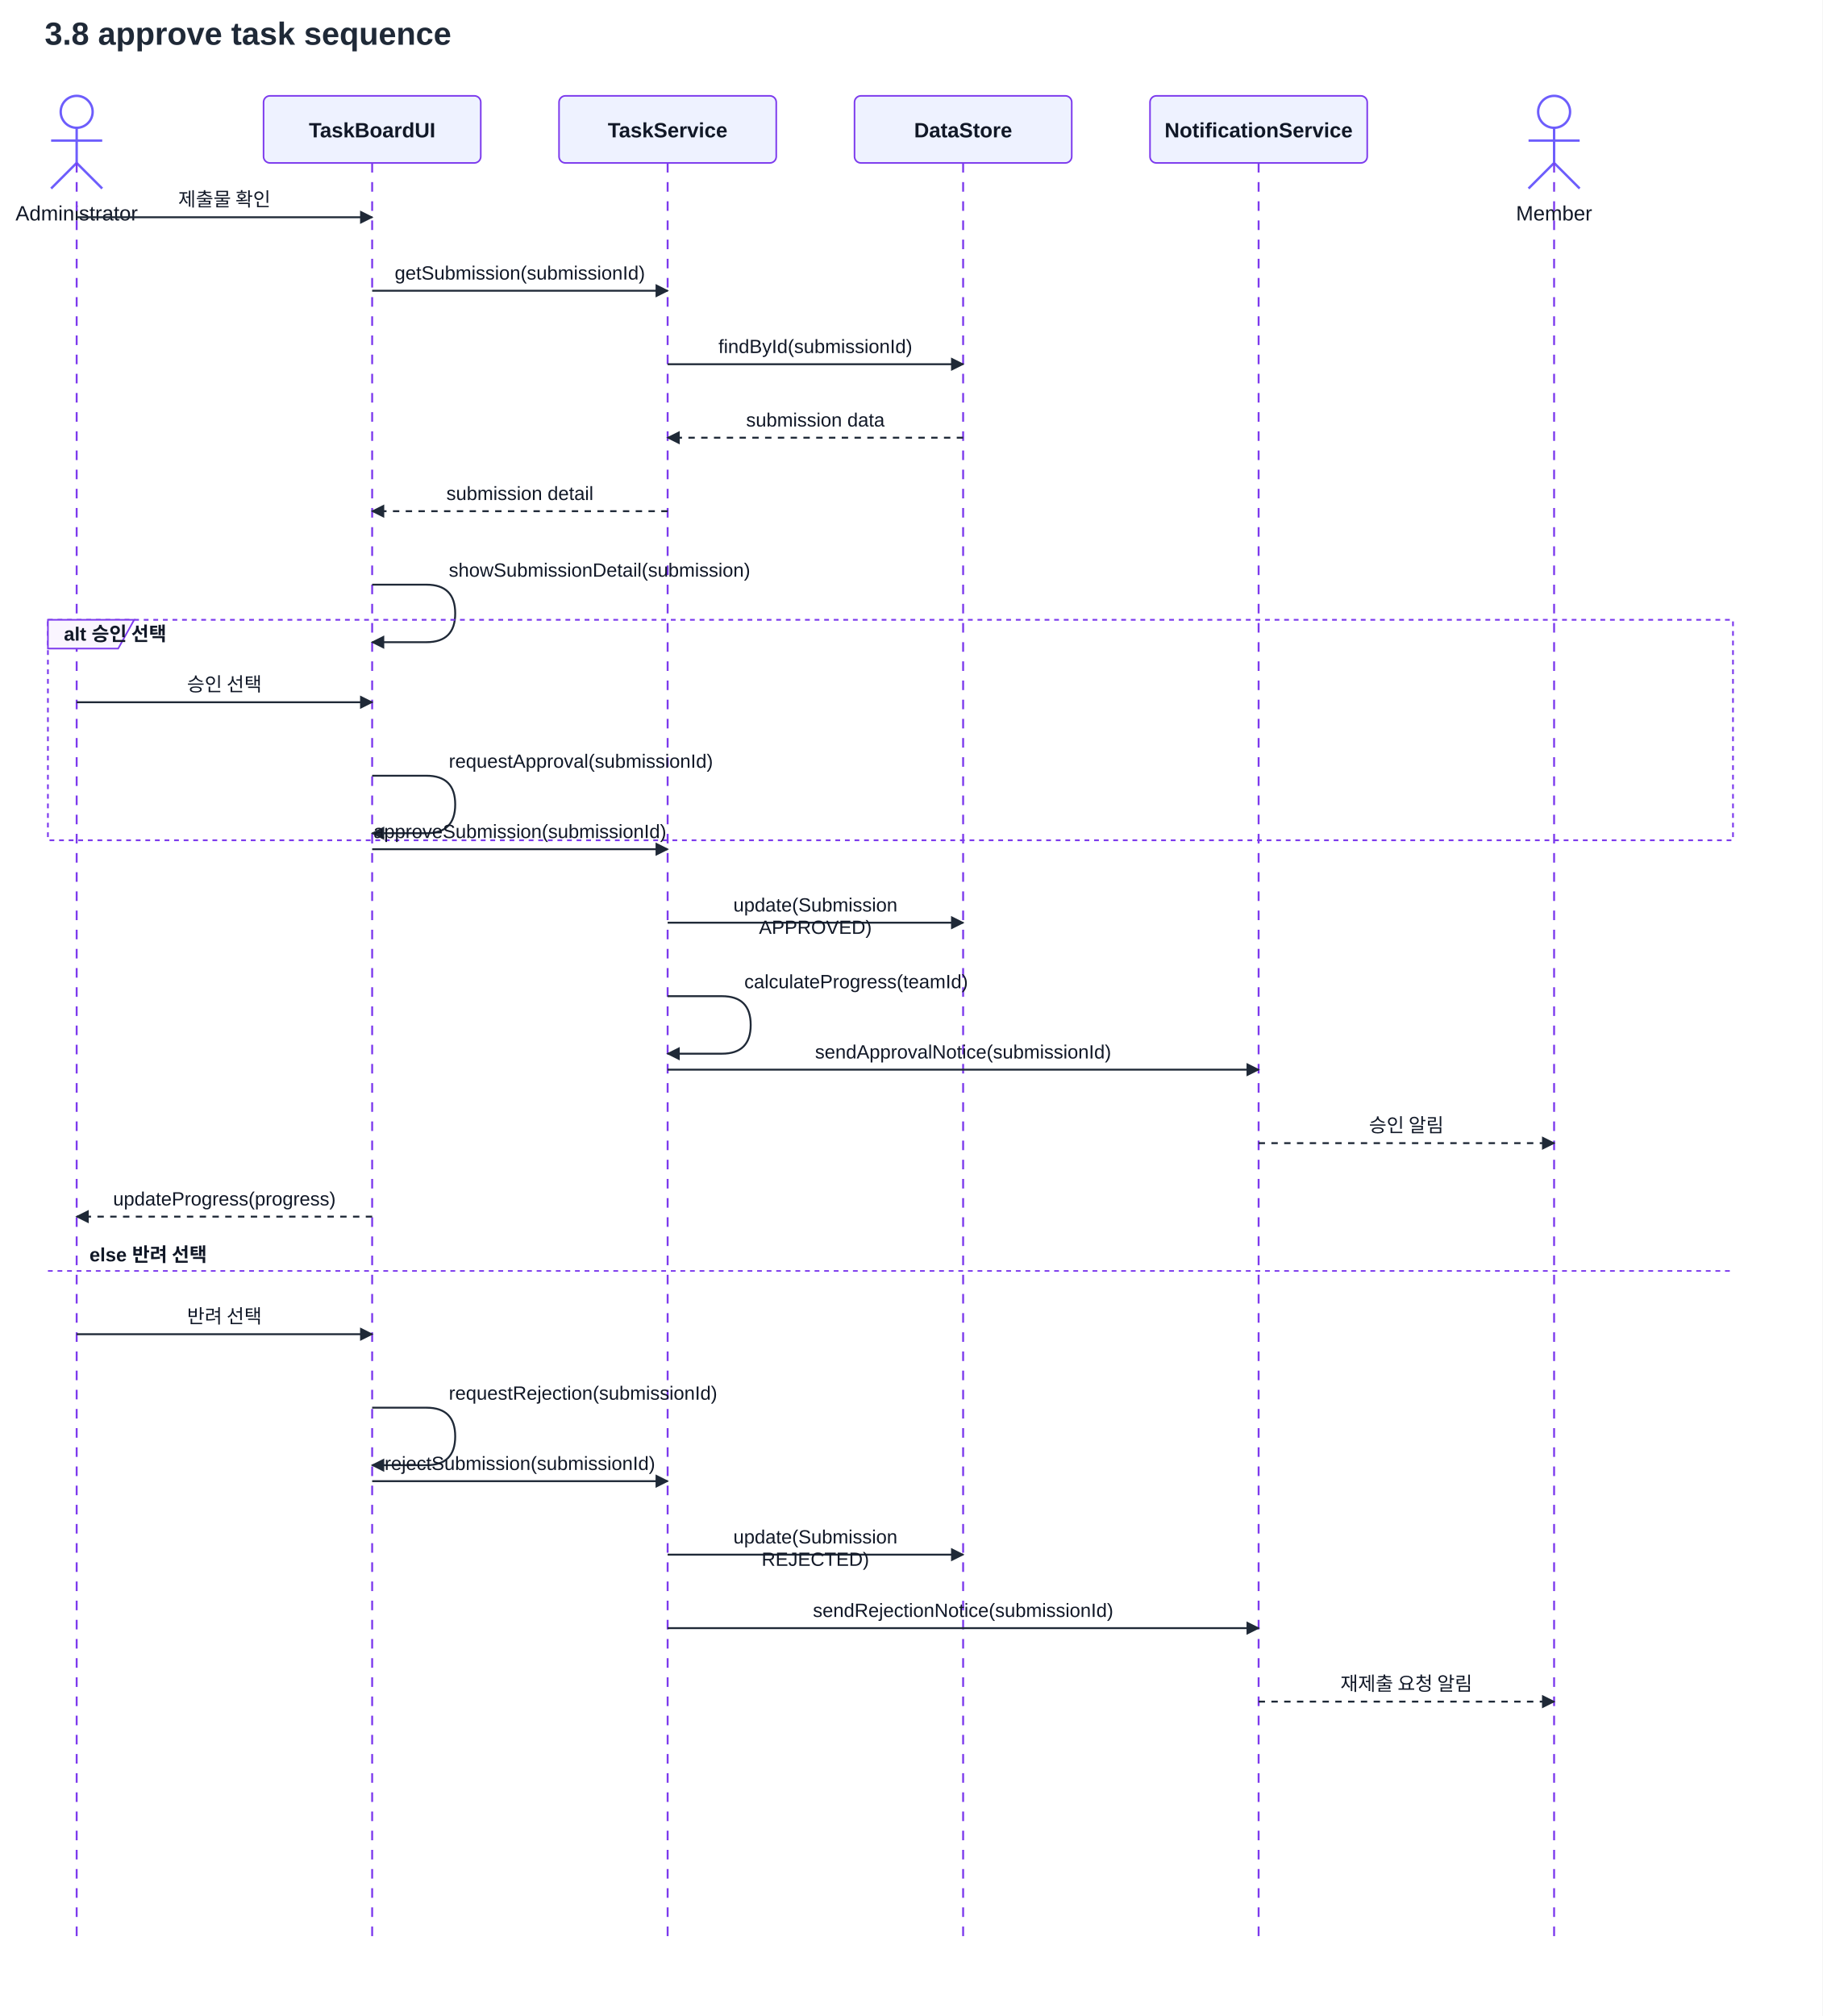
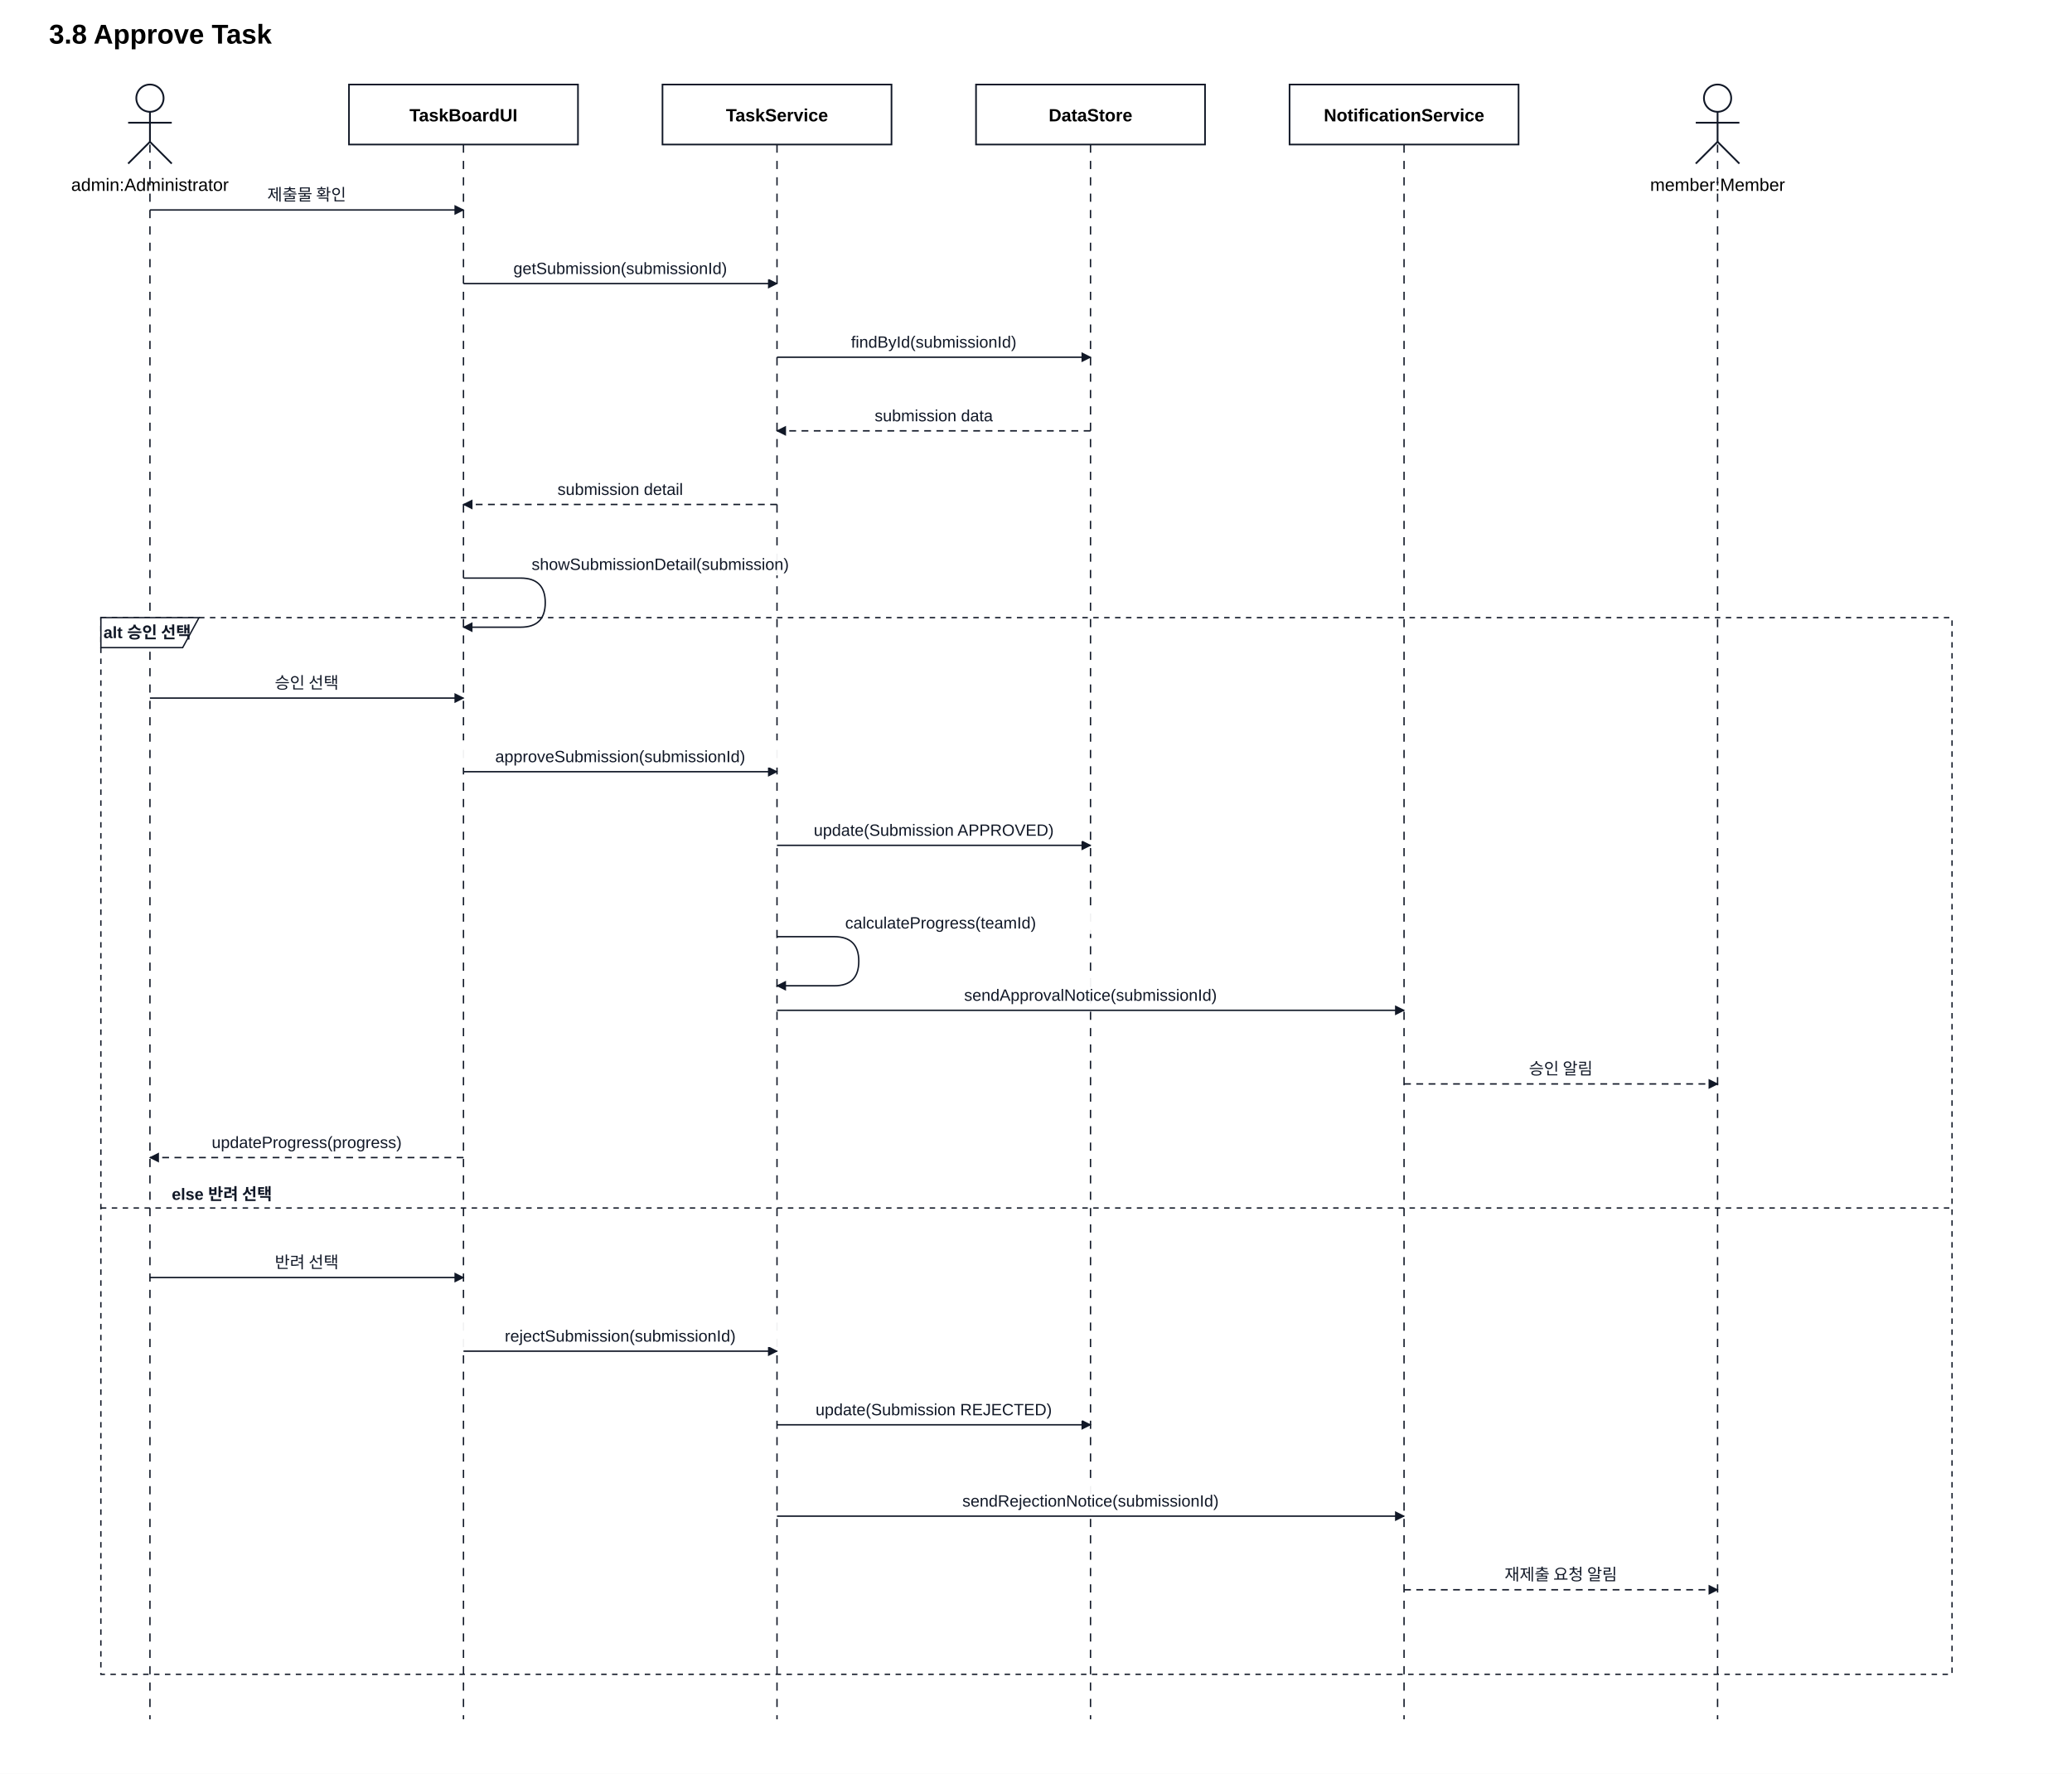
- <svg xmlns="http://www.w3.org/2000/svg" width="1141" height="1262" viewBox="0 0 1141 1262">
+ <svg xmlns="http://www.w3.org/2000/svg" width="1520" height="1301" viewBox="0 0 1520 1301">
  <defs>
-     <marker id="arrow" viewBox="0 0 10 10" refX="9" refY="5" markerWidth="7" markerHeight="7" orient="auto-start-reverse">
-       <path d="M0 0 L10 5 L0 10 z" fill="#1f2937" />
+     <marker id="arrow" viewBox="0 0 10 10" refX="9" refY="5" markerWidth="7" markerHeight="7" orient="auto">
+       <path d="M0 0 L10 5 L0 10 z" fill="#111827" />
+     </marker>
+     <marker id="hollowArrow" viewBox="0 0 10 10" refX="9" refY="5" markerWidth="7" markerHeight="7" orient="auto">
+       <path d="M0 0 L10 5 L0 10 z" fill="#fff" stroke="#111827" />
+     </marker>
+     <marker id="diamond" viewBox="0 0 16 10" refX="1" refY="5" markerWidth="11" markerHeight="9" orient="auto">
+       <path d="M1 5 L8 1 L15 5 L8 9 z" fill="#111827" stroke="#111827" />
    </marker>
  </defs>
  <rect width="100%" height="100%" fill="#ffffff" />
-   <text x="28" y="28" font-family="Arial, sans-serif" font-size="20" font-weight="700" fill="#1f2937">3.8 approve task sequence</text>
-   <circle cx="48" cy="70" r="10" fill="#fff" stroke="#6d5dfc" stroke-width="1.5" />
-   <line x1="48" y1="80" x2="48" y2="102" stroke="#6d5dfc" stroke-width="1.5" />
-   <line x1="32" y1="88" x2="64" y2="88" stroke="#6d5dfc" stroke-width="1.5" />
-   <line x1="48" y1="102" x2="32" y2="118" stroke="#6d5dfc" stroke-width="1.5" />
-   <line x1="48" y1="102" x2="64" y2="118" stroke="#6d5dfc" stroke-width="1.5" />
-   <text x="48" y="138" text-anchor="middle" font-family="Arial, sans-serif" font-size="13" fill="#111827">Administrator</text>
-   <line x1="48" y1="102" x2="48" y2="1214" stroke="#7c3aed" stroke-width="1.2" stroke-dasharray="6 6" />
-   <rect x="165" y="60" width="136" height="42" rx="4" fill="#eef2ff" stroke="#7c3aed" stroke-width="1" />
-   <text x="233" y="86" text-anchor="middle" font-family="Arial, sans-serif" font-size="13" font-weight="700" fill="#111827">TaskBoardUI</text>
-   <line x1="233" y1="102" x2="233" y2="1214" stroke="#7c3aed" stroke-width="1.2" stroke-dasharray="6 6" />
-   <rect x="350" y="60" width="136" height="42" rx="4" fill="#eef2ff" stroke="#7c3aed" stroke-width="1" />
-   <text x="418" y="86" text-anchor="middle" font-family="Arial, sans-serif" font-size="13" font-weight="700" fill="#111827">TaskService</text>
-   <line x1="418" y1="102" x2="418" y2="1214" stroke="#7c3aed" stroke-width="1.2" stroke-dasharray="6 6" />
-   <rect x="535" y="60" width="136" height="42" rx="4" fill="#eef2ff" stroke="#7c3aed" stroke-width="1" />
-   <text x="603" y="86" text-anchor="middle" font-family="Arial, sans-serif" font-size="13" font-weight="700" fill="#111827">DataStore</text>
-   <line x1="603" y1="102" x2="603" y2="1214" stroke="#7c3aed" stroke-width="1.2" stroke-dasharray="6 6" />
-   <rect x="720" y="60" width="136" height="42" rx="4" fill="#eef2ff" stroke="#7c3aed" stroke-width="1" />
-   <text x="788" y="86" text-anchor="middle" font-family="Arial, sans-serif" font-size="13" font-weight="700" fill="#111827">NotificationService</text>
-   <line x1="788" y1="102" x2="788" y2="1214" stroke="#7c3aed" stroke-width="1.2" stroke-dasharray="6 6" />
-   <circle cx="973" cy="70" r="10" fill="#fff" stroke="#6d5dfc" stroke-width="1.5" />
-   <line x1="973" y1="80" x2="973" y2="102" stroke="#6d5dfc" stroke-width="1.5" />
-   <line x1="957" y1="88" x2="989" y2="88" stroke="#6d5dfc" stroke-width="1.5" />
-   <line x1="973" y1="102" x2="957" y2="118" stroke="#6d5dfc" stroke-width="1.5" />
-   <line x1="973" y1="102" x2="989" y2="118" stroke="#6d5dfc" stroke-width="1.5" />
-   <text x="973" y="138" text-anchor="middle" font-family="Arial, sans-serif" font-size="13" fill="#111827">Member</text>
-   <line x1="973" y1="102" x2="973" y2="1214" stroke="#7c3aed" stroke-width="1.2" stroke-dasharray="6 6" />
-   <line x1="48" y1="136" x2="233" y2="136" stroke="#1f2937" stroke-width="1.2" marker-end="url(#arrow)" />
-   <text x="140.5" y="129" text-anchor="middle" font-family="Arial, sans-serif" font-size="12" fill="#111827">제출물 확인</text>
-   <line x1="233" y1="182" x2="418" y2="182" stroke="#1f2937" stroke-width="1.2" marker-end="url(#arrow)" />
-   <text x="325.5" y="175" text-anchor="middle" font-family="Arial, sans-serif" font-size="12" fill="#111827">getSubmission(submissionId)</text>
-   <line x1="418" y1="228" x2="603" y2="228" stroke="#1f2937" stroke-width="1.2" marker-end="url(#arrow)" />
-   <text x="510.5" y="221" text-anchor="middle" font-family="Arial, sans-serif" font-size="12" fill="#111827">findById(submissionId)</text>
-   <line x1="603" y1="274" x2="418" y2="274" stroke="#1f2937" stroke-width="1.2" marker-end="url(#arrow)" stroke-dasharray="4 4" />
-   <text x="510.5" y="267" text-anchor="middle" font-family="Arial, sans-serif" font-size="12" fill="#111827">submission data</text>
-   <line x1="418" y1="320" x2="233" y2="320" stroke="#1f2937" stroke-width="1.2" marker-end="url(#arrow)" stroke-dasharray="4 4" />
-   <text x="325.5" y="313" text-anchor="middle" font-family="Arial, sans-serif" font-size="12" fill="#111827">submission detail</text>
-   <path d="M233 366 h34 q18 0 18 18 q0 18 -18 18 h-34" fill="none" stroke="#1f2937" stroke-width="1.2" marker-end="url(#arrow)" />
-   <text x="281" y="361" font-family="Arial, sans-serif" font-size="12" fill="#111827">showSubmissionDetail(submission)</text>
-   <rect x="30" y="388" width="1055" height="138" fill="none" stroke="#7c3aed" stroke-width="1.1" stroke-dasharray="3 3" />
-   <path d="M30 388 h54 l-10 18 h-44 z" fill="#faf5ff" stroke="#7c3aed" stroke-width="1" />
-   <text x="40" y="401" font-family="Arial, sans-serif" font-size="12" font-weight="700" fill="#111827">alt 승인 선택</text>
-   <line x1="48" y1="439.6" x2="233" y2="439.6" stroke="#1f2937" stroke-width="1.2" marker-end="url(#arrow)" />
-   <text x="140.5" y="432.6" text-anchor="middle" font-family="Arial, sans-serif" font-size="12" fill="#111827">승인 선택</text>
-   <path d="M233 485.6 h34 q18 0 18 18 q0 18 -18 18 h-34" fill="none" stroke="#1f2937" stroke-width="1.2" marker-end="url(#arrow)" />
-   <text x="281" y="480.6" font-family="Arial, sans-serif" font-size="12" fill="#111827">requestApproval(submissionId)</text>
-   <line x1="233" y1="531.6" x2="418" y2="531.6" stroke="#1f2937" stroke-width="1.2" marker-end="url(#arrow)" />
-   <text x="325.5" y="524.6" text-anchor="middle" font-family="Arial, sans-serif" font-size="12" fill="#111827">approveSubmission(submissionId)</text>
-   <line x1="418" y1="577.6" x2="603" y2="577.6" stroke="#1f2937" stroke-width="1.2" marker-end="url(#arrow)" />
-   <text x="510.5" y="570.6" text-anchor="middle" font-family="Arial, sans-serif" font-size="12" fill="#111827">update(Submission</text>
-   <text x="510.5" y="584.6" text-anchor="middle" font-family="Arial, sans-serif" font-size="12" fill="#111827">APPROVED)</text>
-   <path d="M418 623.6 h34 q18 0 18 18 q0 18 -18 18 h-34" fill="none" stroke="#1f2937" stroke-width="1.2" marker-end="url(#arrow)" />
-   <text x="466" y="618.6" font-family="Arial, sans-serif" font-size="12" fill="#111827">calculateProgress(teamId)</text>
-   <line x1="418" y1="669.6" x2="788" y2="669.6" stroke="#1f2937" stroke-width="1.2" marker-end="url(#arrow)" />
-   <text x="603" y="662.6" text-anchor="middle" font-family="Arial, sans-serif" font-size="12" fill="#111827">sendApprovalNotice(submissionId)</text>
-   <line x1="788" y1="715.6" x2="973" y2="715.6" stroke="#1f2937" stroke-width="1.2" marker-end="url(#arrow)" stroke-dasharray="4 4" />
-   <text x="880.5" y="708.6" text-anchor="middle" font-family="Arial, sans-serif" font-size="12" fill="#111827">승인 알림</text>
-   <line x1="233" y1="761.6" x2="48" y2="761.6" stroke="#1f2937" stroke-width="1.2" marker-end="url(#arrow)" stroke-dasharray="4 4" />
-   <text x="140.5" y="754.6" text-anchor="middle" font-family="Arial, sans-serif" font-size="12" fill="#111827">updateProgress(progress)</text>
-   <line x1="30" y1="795.6" x2="1085" y2="795.6" stroke="#7c3aed" stroke-width="1" stroke-dasharray="3 3" />
-   <text x="56" y="789.6" font-family="Arial, sans-serif" font-size="12" font-weight="700" fill="#111827">else 반려 선택</text>
-   <line x1="48" y1="835.2" x2="233" y2="835.2" stroke="#1f2937" stroke-width="1.2" marker-end="url(#arrow)" />
-   <text x="140.5" y="828.2" text-anchor="middle" font-family="Arial, sans-serif" font-size="12" fill="#111827">반려 선택</text>
-   <path d="M233 881.2 h34 q18 0 18 18 q0 18 -18 18 h-34" fill="none" stroke="#1f2937" stroke-width="1.2" marker-end="url(#arrow)" />
-   <text x="281" y="876.2" font-family="Arial, sans-serif" font-size="12" fill="#111827">requestRejection(submissionId)</text>
-   <line x1="233" y1="927.2" x2="418" y2="927.2" stroke="#1f2937" stroke-width="1.2" marker-end="url(#arrow)" />
-   <text x="325.5" y="920.2" text-anchor="middle" font-family="Arial, sans-serif" font-size="12" fill="#111827">rejectSubmission(submissionId)</text>
-   <line x1="418" y1="973.2" x2="603" y2="973.2" stroke="#1f2937" stroke-width="1.2" marker-end="url(#arrow)" />
-   <text x="510.5" y="966.2" text-anchor="middle" font-family="Arial, sans-serif" font-size="12" fill="#111827">update(Submission</text>
-   <text x="510.5" y="980.2" text-anchor="middle" font-family="Arial, sans-serif" font-size="12" fill="#111827">REJECTED)</text>
-   <line x1="418" y1="1019.2" x2="788" y2="1019.2" stroke="#1f2937" stroke-width="1.2" marker-end="url(#arrow)" />
-   <text x="603" y="1012.2" text-anchor="middle" font-family="Arial, sans-serif" font-size="12" fill="#111827">sendRejectionNotice(submissionId)</text>
-   <line x1="788" y1="1065.2" x2="973" y2="1065.2" stroke="#1f2937" stroke-width="1.2" marker-end="url(#arrow)" stroke-dasharray="4 4" />
-   <text x="880.5" y="1058.2" text-anchor="middle" font-family="Arial, sans-serif" font-size="12" fill="#111827">재제출 요청 알림</text>
+   <text x="36" y="32" font-family="Arial, sans-serif" font-size="20" font-weight="700">3.8 Approve Task</text>
+   <circle cx="110" cy="72" r="10" fill="#fff" stroke="#111827" stroke-width="1.3" />
+   <line x1="110" y1="82" x2="110" y2="104" stroke="#111827" stroke-width="1.3" />
+   <line x1="94" y1="90" x2="126" y2="90" stroke="#111827" stroke-width="1.3" />
+   <line x1="110" y1="104" x2="94" y2="120" stroke="#111827" stroke-width="1.3" />
+   <line x1="110" y1="104" x2="126" y2="120" stroke="#111827" stroke-width="1.3" />
+   <text x="110" y="140" text-anchor="middle" font-family="Arial, sans-serif" font-size="13">admin:Administrator</text>
+   <line x1="110" y1="106" x2="110" y2="1261" stroke="#111827" stroke-width="1" stroke-dasharray="6 6" />
+   <rect x="256" y="62" width="168" height="44" fill="#fff" stroke="#111827" stroke-width="1.2" />
+   <text x="340" y="89" text-anchor="middle" font-family="Arial, sans-serif" font-size="13" font-weight="700">TaskBoardUI</text>
+   <line x1="340" y1="106" x2="340" y2="1261" stroke="#111827" stroke-width="1" stroke-dasharray="6 6" />
+   <rect x="486" y="62" width="168" height="44" fill="#fff" stroke="#111827" stroke-width="1.2" />
+   <text x="570" y="89" text-anchor="middle" font-family="Arial, sans-serif" font-size="13" font-weight="700">TaskService</text>
+   <line x1="570" y1="106" x2="570" y2="1261" stroke="#111827" stroke-width="1" stroke-dasharray="6 6" />
+   <rect x="716" y="62" width="168" height="44" fill="#fff" stroke="#111827" stroke-width="1.2" />
+   <text x="800" y="89" text-anchor="middle" font-family="Arial, sans-serif" font-size="13" font-weight="700">DataStore</text>
+   <line x1="800" y1="106" x2="800" y2="1261" stroke="#111827" stroke-width="1" stroke-dasharray="6 6" />
+   <rect x="946" y="62" width="168" height="44" fill="#fff" stroke="#111827" stroke-width="1.2" />
+   <text x="1030" y="89" text-anchor="middle" font-family="Arial, sans-serif" font-size="13" font-weight="700">NotificationService</text>
+   <line x1="1030" y1="106" x2="1030" y2="1261" stroke="#111827" stroke-width="1" stroke-dasharray="6 6" />
+   <circle cx="1260" cy="72" r="10" fill="#fff" stroke="#111827" stroke-width="1.3" />
+   <line x1="1260" y1="82" x2="1260" y2="104" stroke="#111827" stroke-width="1.3" />
+   <line x1="1244" y1="90" x2="1276" y2="90" stroke="#111827" stroke-width="1.3" />
+   <line x1="1260" y1="104" x2="1244" y2="120" stroke="#111827" stroke-width="1.3" />
+   <line x1="1260" y1="104" x2="1276" y2="120" stroke="#111827" stroke-width="1.3" />
+   <text x="1260" y="140" text-anchor="middle" font-family="Arial, sans-serif" font-size="13">member:Member</text>
+   <line x1="1260" y1="106" x2="1260" y2="1261" stroke="#111827" stroke-width="1" stroke-dasharray="6 6" />
+   <rect x="74" y="453" width="1358" height="775" fill="none" stroke="#111827" stroke-dasharray="4 4" />
+   <path d="M74 453 h72 l-12 22 h-60 z" fill="#fff" stroke="#111827" />
+   <text x="108" y="468" text-anchor="middle" font-family="Arial, sans-serif" font-size="12" font-weight="700" fill="#111827">alt 승인 선택</text>
+   <line x1="74" y1="886" x2="1432" y2="886" stroke="#111827" stroke-dasharray="4 4" />
+   <rect x="123" y="864" width="89.6" height="20" fill="#fff" opacity="0.94" />
+   <text x="126" y="880" text-anchor="start" font-family="Arial, sans-serif" font-size="12" font-weight="700" fill="#111827">else 반려 선택</text>
+   <line x1="110" y1="154" x2="340" y2="154" stroke="#111827" stroke-width="1.05" marker-end="url(#arrow)" />
+   <rect x="195.32" y="131" width="59.36" height="20" fill="#fff" opacity="0.94" />
+   <text x="225" y="147" text-anchor="middle" font-family="Arial, sans-serif" font-size="12" font-weight="400" fill="#111827">제출물 확인</text>
+   <line x1="340" y1="208" x2="570" y2="208" stroke="#111827" stroke-width="1.05" marker-end="url(#arrow)" />
+   <rect x="345.94" y="185" width="218.12" height="20" fill="#fff" opacity="0.94" />
+   <text x="455" y="201" text-anchor="middle" font-family="Arial, sans-serif" font-size="12" font-weight="400" fill="#111827">getSubmission(submissionId)</text>
+   <line x1="570" y1="262" x2="800" y2="262" stroke="#111827" stroke-width="1.05" marker-end="url(#arrow)" />
+   <rect x="594.84" y="239" width="180.32" height="20" fill="#fff" opacity="0.94" />
+   <text x="685" y="255" text-anchor="middle" font-family="Arial, sans-serif" font-size="12" font-weight="400" fill="#111827">findById(submissionId)</text>
+   <line x1="800" y1="316" x2="570" y2="316" stroke="#111827" stroke-width="1.05" marker-end="url(#arrow)" stroke-dasharray="5 4" />
+   <rect x="621.3" y="293" width="127.4" height="20" fill="#fff" opacity="0.94" />
+   <text x="685" y="309" text-anchor="middle" font-family="Arial, sans-serif" font-size="12" font-weight="400" fill="#111827">submission data</text>
+   <line x1="570" y1="370" x2="340" y2="370" stroke="#111827" stroke-width="1.05" marker-end="url(#arrow)" stroke-dasharray="5 4" />
+   <rect x="383.74" y="347" width="142.52" height="20" fill="#fff" opacity="0.94" />
+   <text x="455" y="363" text-anchor="middle" font-family="Arial, sans-serif" font-size="12" font-weight="400" fill="#111827">submission detail</text>
+   <path d="M340 424 h42 q18 0 18 18 q0 18 -18 18 h-42" fill="none" stroke="#111827" stroke-width="1.05" marker-end="url(#arrow)" />
+   <rect x="387" y="402" width="255.92" height="20" fill="#fff" opacity="0.94" />
+   <text x="390" y="418" text-anchor="start" font-family="Arial, sans-serif" font-size="12" font-weight="400" fill="#111827">showSubmissionDetail(submission)</text>
+   <line x1="110" y1="512" x2="340" y2="512" stroke="#111827" stroke-width="1.05" marker-end="url(#arrow)" />
+   <rect x="198" y="489" width="54" height="20" fill="#fff" opacity="0.94" />
+   <text x="225" y="505" text-anchor="middle" font-family="Arial, sans-serif" font-size="12" font-weight="400" fill="#111827">승인 선택</text>
+   <line x1="340" y1="566" x2="570" y2="566" stroke="#111827" stroke-width="1.05" marker-end="url(#arrow)" />
+   <rect x="330.82" y="543" width="248.36" height="20" fill="#fff" opacity="0.94" />
+   <text x="455" y="559" text-anchor="middle" font-family="Arial, sans-serif" font-size="12" font-weight="400" fill="#111827">approveSubmission(submissionId)</text>
+   <line x1="570" y1="620" x2="800" y2="620" stroke="#111827" stroke-width="1.05" marker-end="url(#arrow)" />
+   <rect x="575.94" y="597" width="218.12" height="20" fill="#fff" opacity="0.94" />
+   <text x="685" y="613" text-anchor="middle" font-family="Arial, sans-serif" font-size="12" font-weight="400" fill="#111827">update(Submission APPROVED)</text>
+   <path d="M570 687 h42 q18 0 18 18 q0 18 -18 18 h-42" fill="none" stroke="#111827" stroke-width="1.05" marker-end="url(#arrow)" />
+   <rect x="617" y="665" width="203" height="20" fill="#fff" opacity="0.94" />
+   <text x="620" y="681" text-anchor="start" font-family="Arial, sans-serif" font-size="12" font-weight="400" fill="#111827">calculateProgress(teamId)</text>
+   <line x1="570" y1="741" x2="1030" y2="741" stroke="#111827" stroke-width="1.05" marker-end="url(#arrow)" />
+   <rect x="672.04" y="718" width="255.92" height="20" fill="#fff" opacity="0.94" />
+   <text x="800" y="734" text-anchor="middle" font-family="Arial, sans-serif" font-size="12" font-weight="400" fill="#111827">sendApprovalNotice(submissionId)</text>
+   <line x1="1030" y1="795" x2="1260" y2="795" stroke="#111827" stroke-width="1.05" marker-end="url(#arrow)" stroke-dasharray="5 4" />
+   <rect x="1118" y="772" width="54" height="20" fill="#fff" opacity="0.94" />
+   <text x="1145" y="788" text-anchor="middle" font-family="Arial, sans-serif" font-size="12" font-weight="400" fill="#111827">승인 알림</text>
+   <line x1="340" y1="849" x2="110" y2="849" stroke="#111827" stroke-width="1.05" marker-end="url(#arrow)" stroke-dasharray="5 4" />
+   <rect x="127.28" y="826" width="195.44" height="20" fill="#fff" opacity="0.94" />
+   <text x="225" y="842" text-anchor="middle" font-family="Arial, sans-serif" font-size="12" font-weight="400" fill="#111827">updateProgress(progress)</text>
+   <line x1="110" y1="937" x2="340" y2="937" stroke="#111827" stroke-width="1.05" marker-end="url(#arrow)" />
+   <rect x="198" y="914" width="54" height="20" fill="#fff" opacity="0.94" />
+   <text x="225" y="930" text-anchor="middle" font-family="Arial, sans-serif" font-size="12" font-weight="400" fill="#111827">반려 선택</text>
+   <line x1="340" y1="991" x2="570" y2="991" stroke="#111827" stroke-width="1.05" marker-end="url(#arrow)" />
+   <rect x="334.6" y="968" width="240.8" height="20" fill="#fff" opacity="0.94" />
+   <text x="455" y="984" text-anchor="middle" font-family="Arial, sans-serif" font-size="12" font-weight="400" fill="#111827">rejectSubmission(submissionId)</text>
+   <line x1="570" y1="1045" x2="800" y2="1045" stroke="#111827" stroke-width="1.05" marker-end="url(#arrow)" />
+   <rect x="575.94" y="1022" width="218.12" height="20" fill="#fff" opacity="0.94" />
+   <text x="685" y="1038" text-anchor="middle" font-family="Arial, sans-serif" font-size="12" font-weight="400" fill="#111827">update(Submission REJECTED)</text>
+   <line x1="570" y1="1112" x2="1030" y2="1112" stroke="#111827" stroke-width="1.05" marker-end="url(#arrow)" />
+   <rect x="668.26" y="1089" width="263.48" height="20" fill="#fff" opacity="0.94" />
+   <text x="800" y="1105" text-anchor="middle" font-family="Arial, sans-serif" font-size="12" font-weight="400" fill="#111827">sendRejectionNotice(submissionId)</text>
+   <line x1="1030" y1="1166" x2="1260" y2="1166" stroke="#111827" stroke-width="1.05" marker-end="url(#arrow)" stroke-dasharray="5 4" />
+   <rect x="1103.98" y="1143" width="82.04" height="20" fill="#fff" opacity="0.94" />
+   <text x="1145" y="1159" text-anchor="middle" font-family="Arial, sans-serif" font-size="12" font-weight="400" fill="#111827">재제출 요청 알림</text>
</svg>
